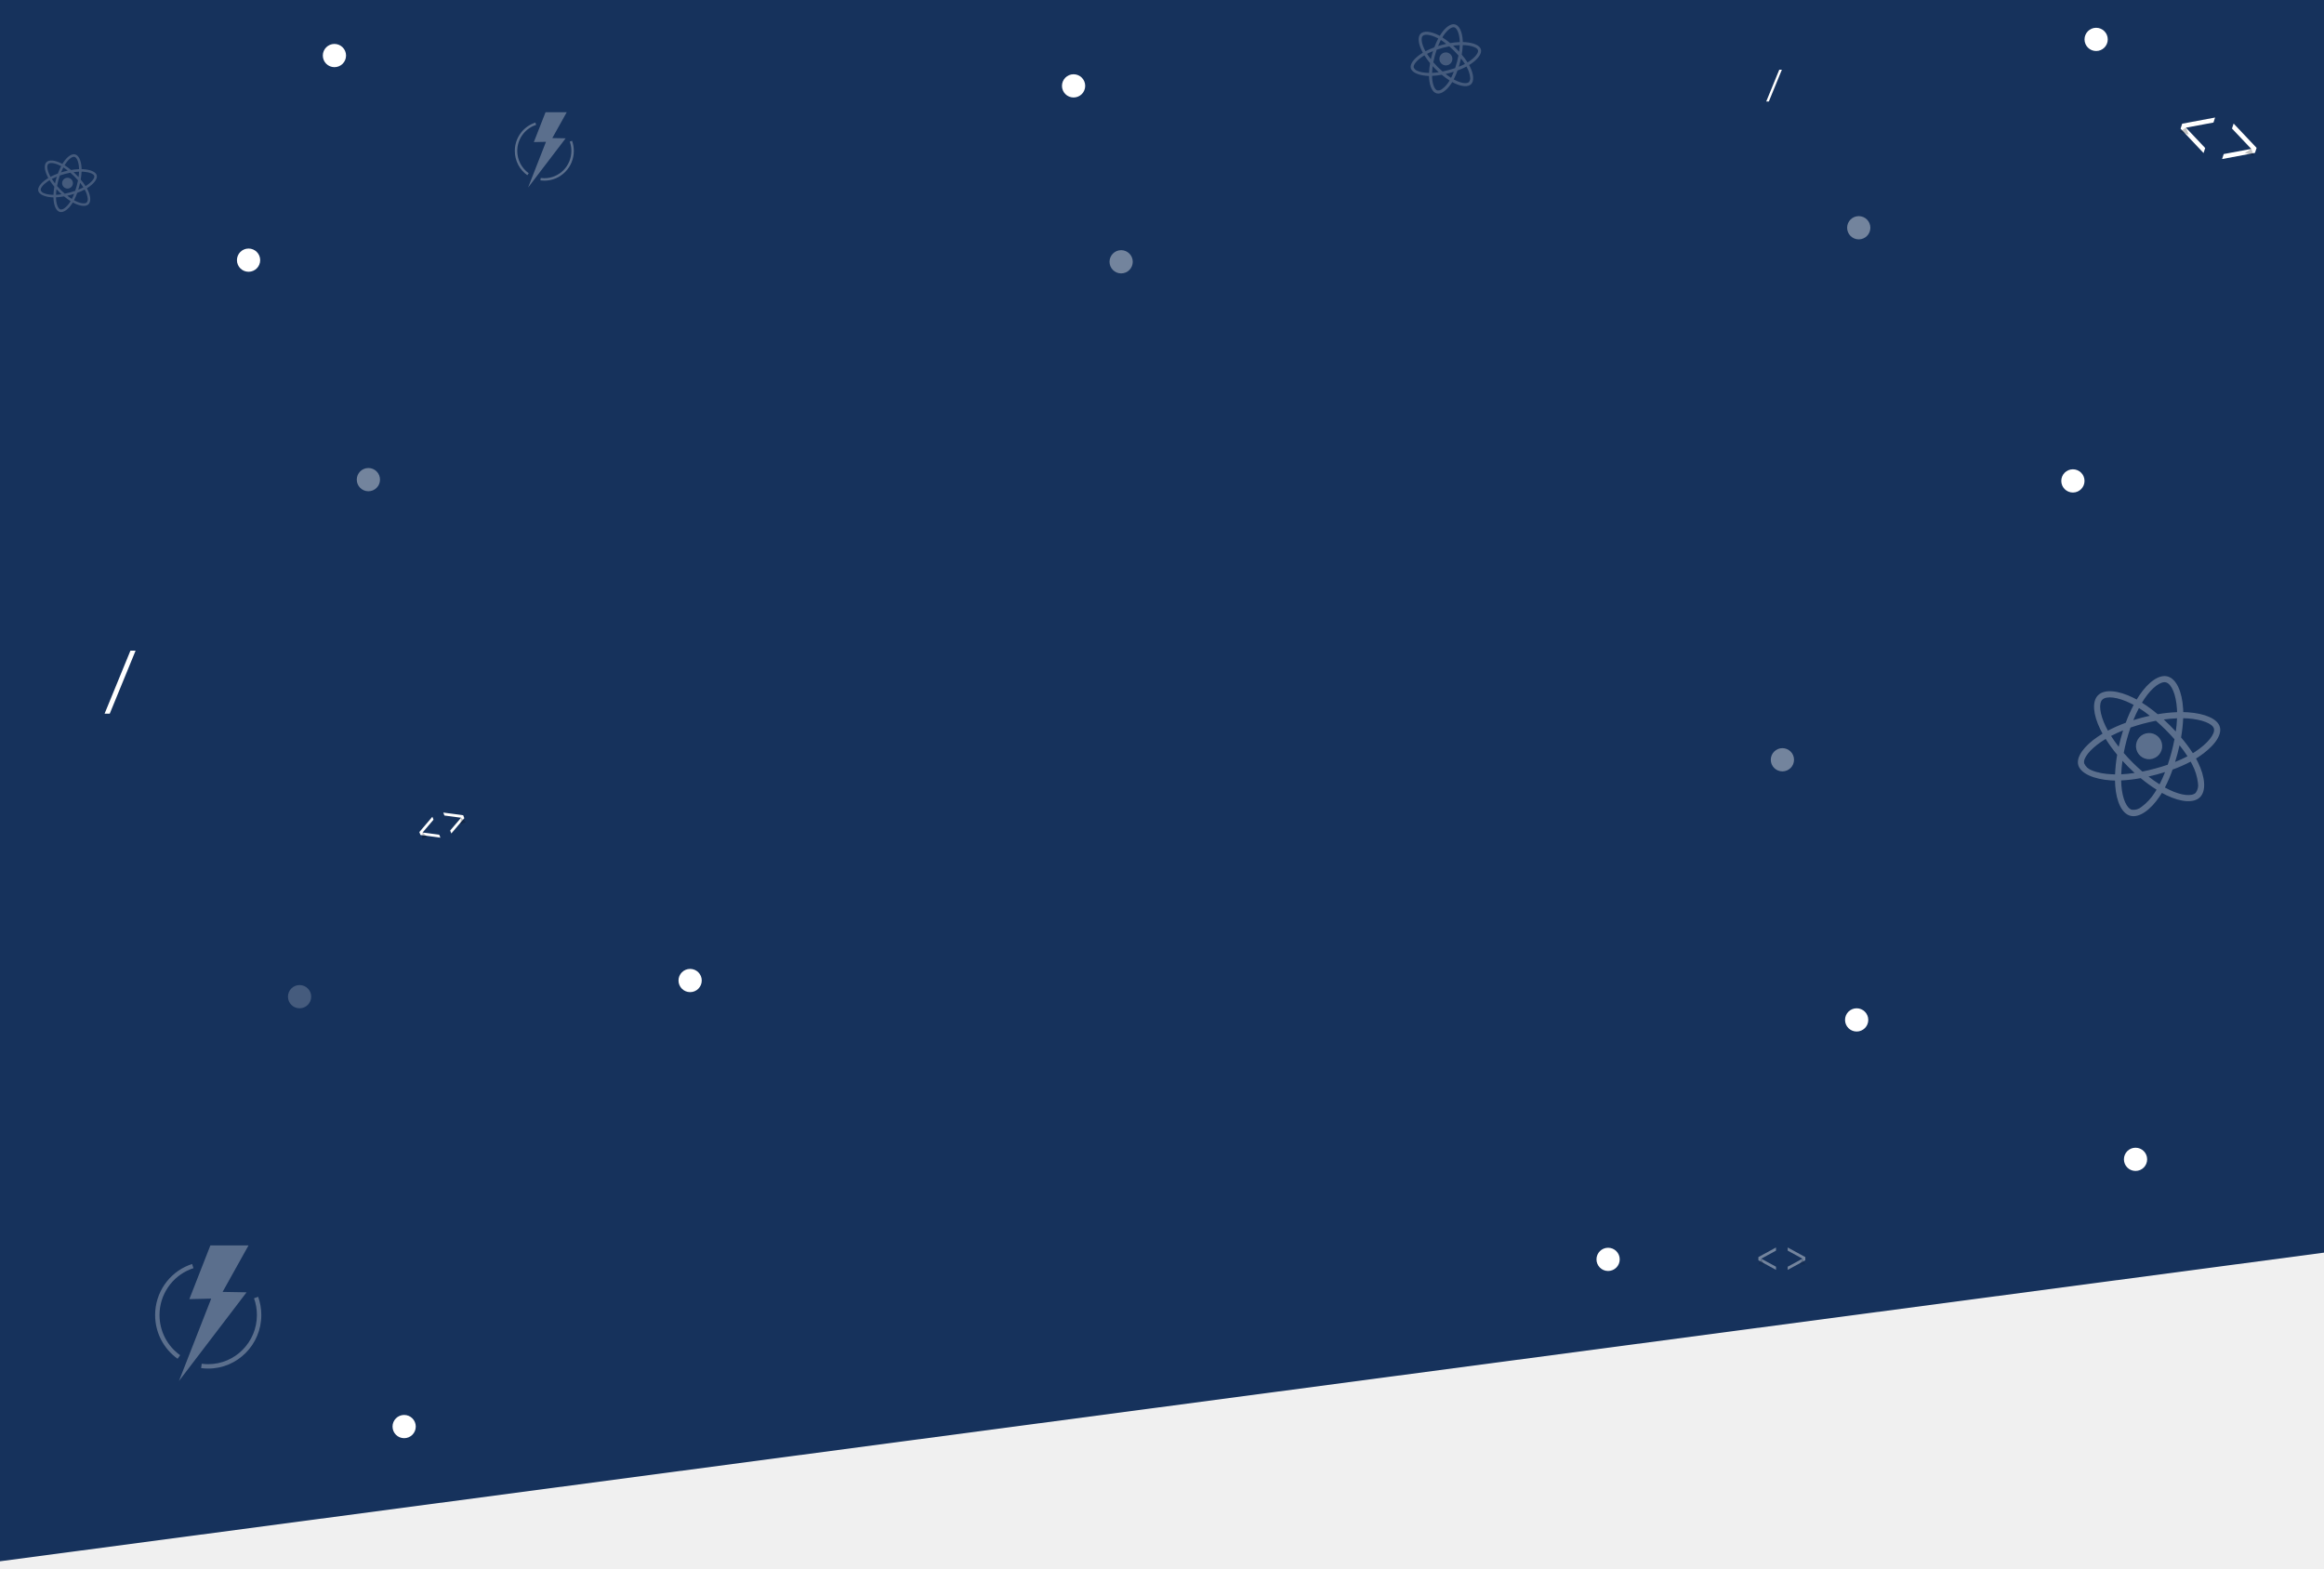
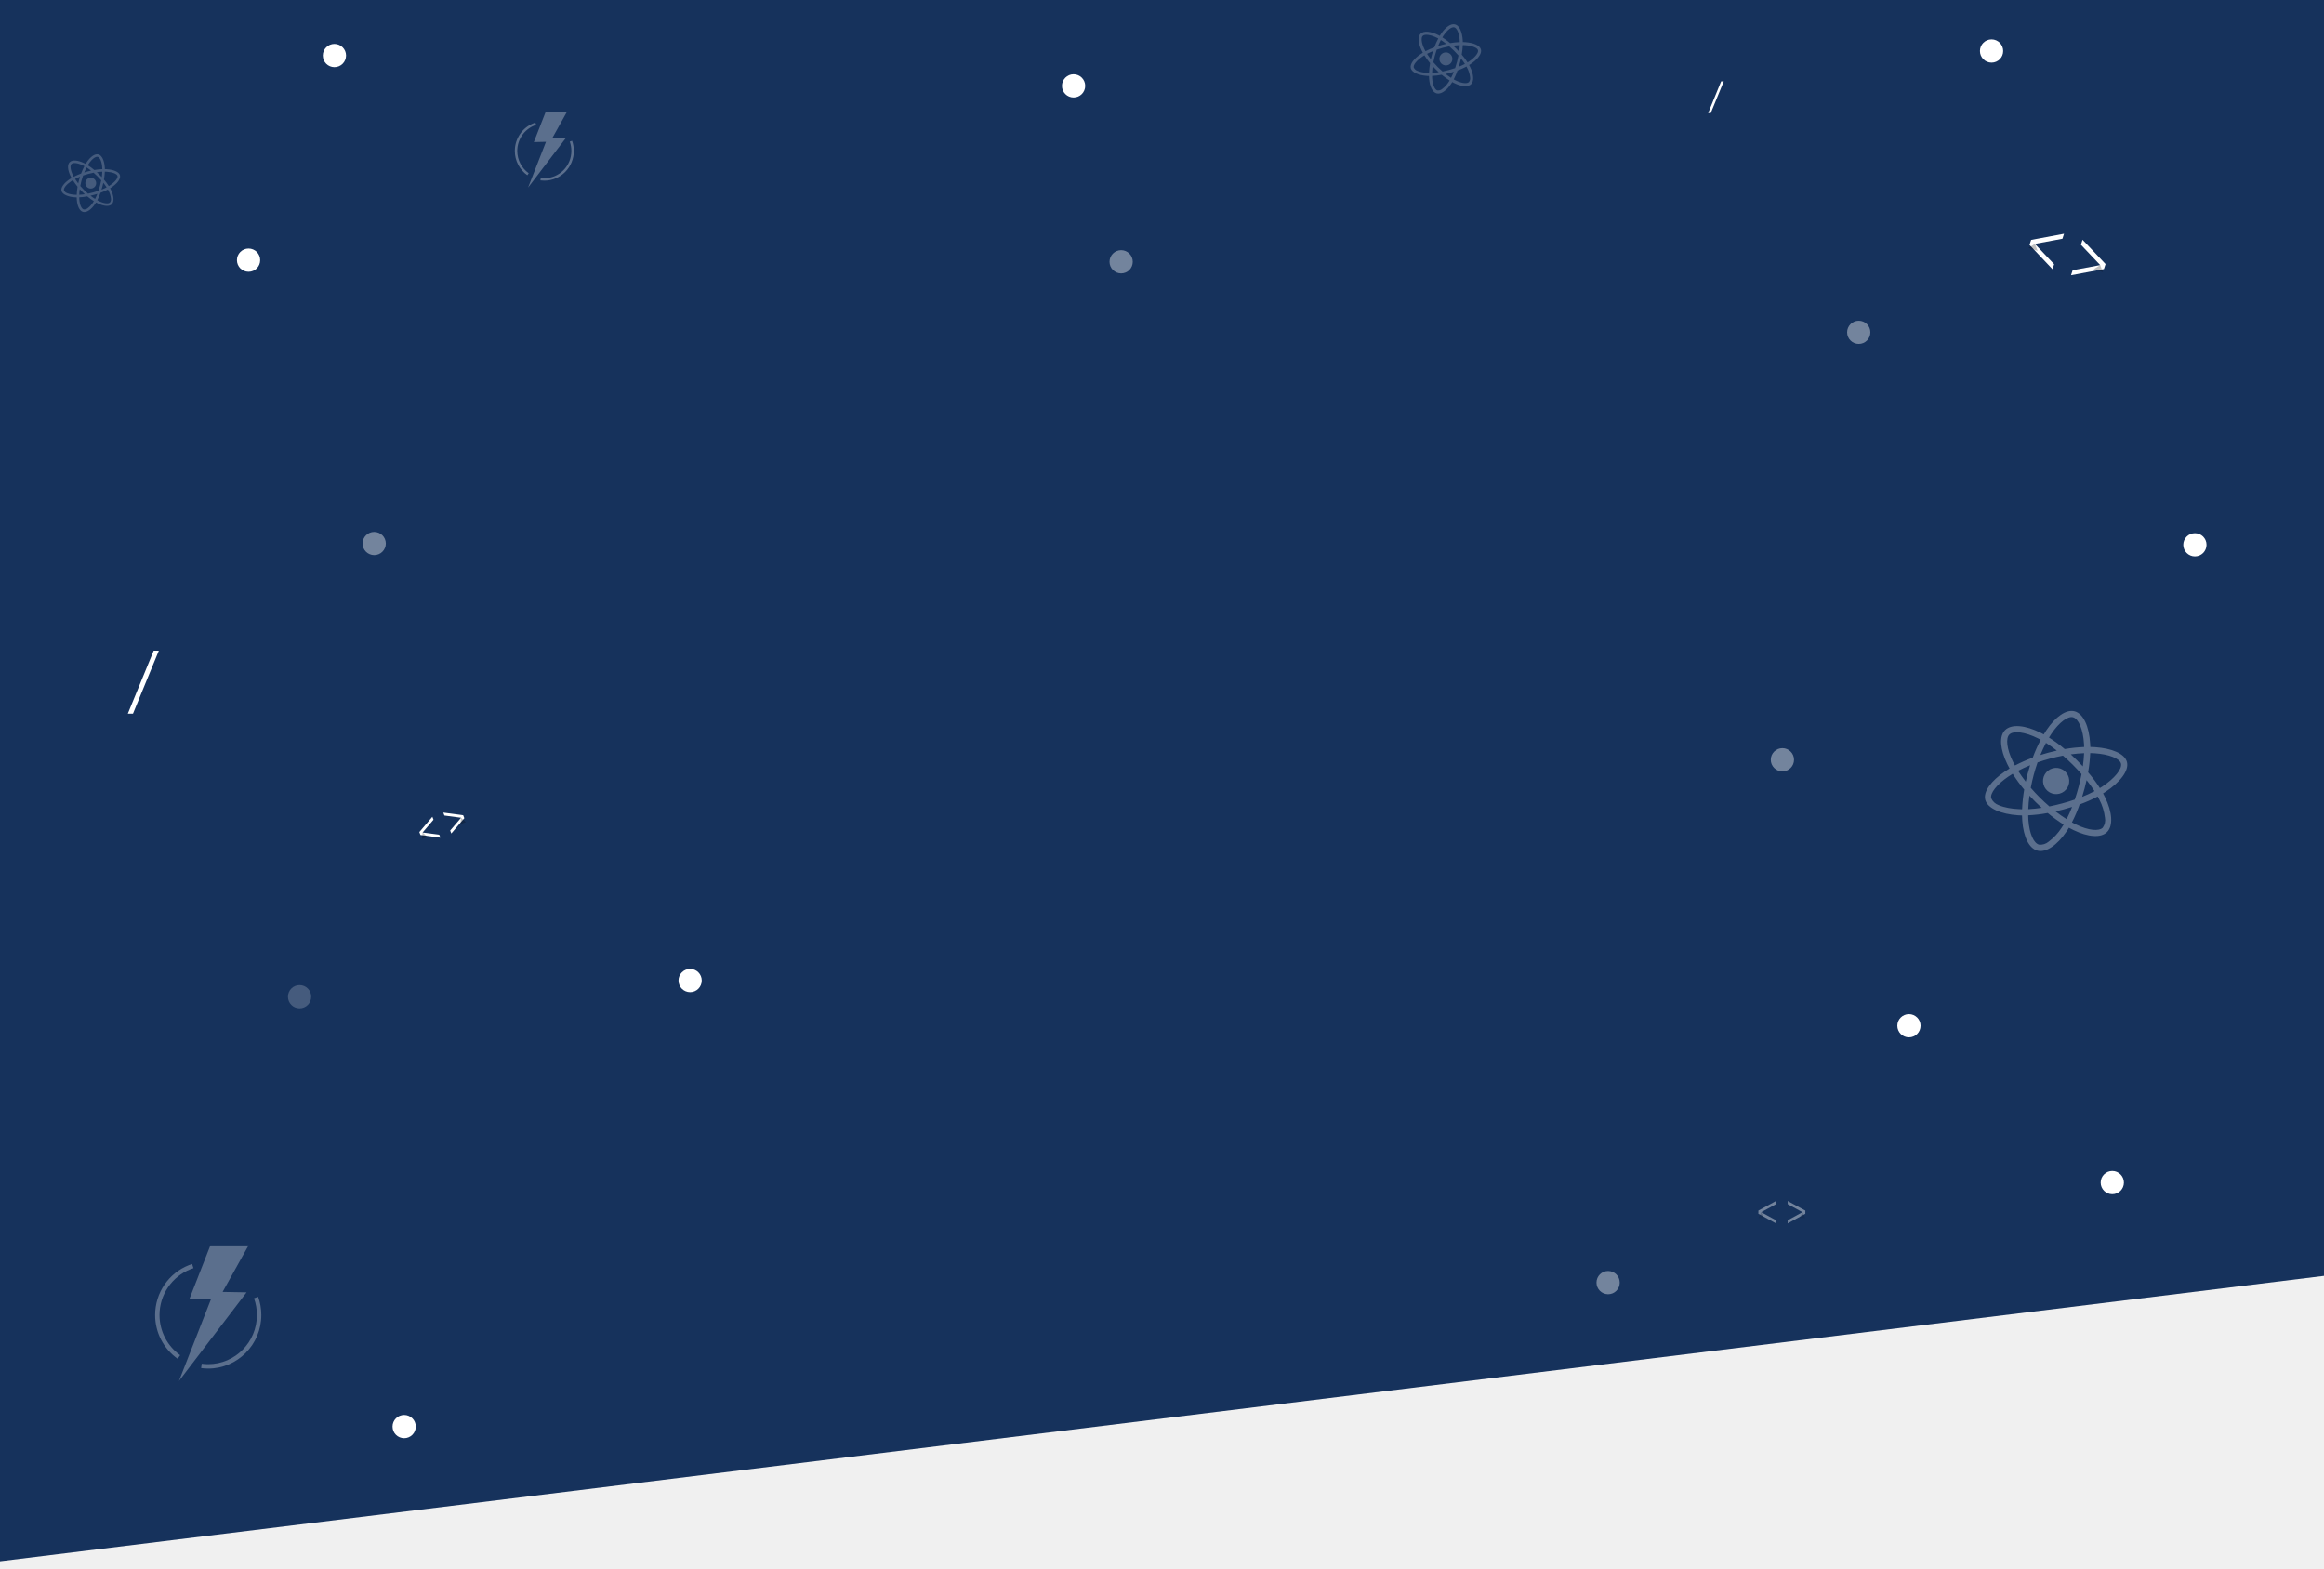
<svg xmlns="http://www.w3.org/2000/svg" width="200px" height="135px" viewBox="0 0 200 135" version="1.1">
  <defs />
-   <g id="spinner" stroke="none" stroke-width="1" fill="none" fill-rule="evenodd">
+   <g id="get-started" stroke="none" stroke-width="1" fill="none" fill-rule="evenodd">
    <g id="background">
-       <polygon id="Rectangle-3" fill="#16325C" fill-rule="nonzero" points="0 0 200 0 200 107.812 0 134.375" />
-       <g id="Group-19" transform="translate(190.9222, 11.92216) rotate(18) translate(-190.9222, -11.92216) translate(187.0159, 8.015912)">
+       <polygon id="Rectangle-3" fill="#16325C" fill-rule="nonzero" points="0 0 200 0 200 109.812 0 134.375" />
+       <g id="Group-19" transform="translate(177.9824, 22.04029) rotate(18) translate(-177.9824, -22.04029) translate(173.9824, 18.04029)">
        <rect id="shape" x="0" y="0" width="7.812" height="7.812" />
-         <g id="open-tag-" transform="translate(0.539435, 2.278646)">
+         <g id="open-tag-" transform="translate(0.539435, 2.278646)" fill-rule="nonzero">
          <polygon id="Line-2" fill="#FFFFFF" points="2.529 0 0 1.38 0 1.833 2.529 3.213 2.529 2.76 0.41 1.606 2.529 0.453" />
          <polygon id="Line-3" fill-opacity="0.246" fill="#000000" points="0 2.106 0.825 2.106 0.41 1.606" />
        </g>
-         <g id="close-tag-" transform="translate(5.989583, 3.896949) scale(-1, 1) translate(-5.989583, -3.896949) translate(4.706101, 2.278646)">
+         <g id="close-tag-" transform="translate(5.773065, 4.278646) scale(-1, 1) translate(-5.773065, -4.278646) translate(4.273065, 2.278646)" fill-rule="nonzero">
          <polygon id="Line-2" fill="#FFFFFF" points="2.529 0 0 1.38 0 1.833 2.529 3.213 2.529 2.76 0.41 1.606 2.529 0.453" />
          <polygon id="Line-3" fill-opacity="0.246" fill="#000000" points="0 2.106 0.825 2.106 0.41 1.606" />
        </g>
      </g>
-       <g id="Group-19" transform="translate(38.028, 71.028) rotate(-21) translate(-38.028, -71.028) translate(35.68425, 68.68425)">
+       <g id="Group-19" transform="translate(38.22987, 71.11788) rotate(-21) translate(-38.22987, -71.11788) translate(35.72987, 68.61788)">
        <rect id="shape" x="0" y="0" width="4.688" height="4.688" />
-         <g id="open-tag-" transform="translate(0.323661, 1.367187)">
+         <g id="open-tag-" transform="translate(0.323661, 1.367187)" fill-rule="nonzero">
          <polygon id="Line-2" fill="#FFFFFF" points="1.517 0 0 0.828 0 1.1 1.517 1.928 1.517 1.656 0.246 0.964 1.517 0.272" />
          <polygon id="Line-3" fill-opacity="0.246" fill="#000000" points="0 1.464 0.5 1.464 0.248 0.964" />
        </g>
-         <g id="close-tag-" transform="translate(3.59375, 2.33817) scale(-1, 1) translate(-3.59375, -2.33817) translate(2.823661, 1.367187)">
+         <g id="close-tag-" transform="translate(3.363839, 2.367187) scale(-1, 1) translate(-3.363839, -2.367187) translate(2.363839, 1.367187)" fill-rule="nonzero">
          <polygon id="Line-2" fill="#FFFFFF" points="1.517 0 0 0.828 0 1.1 1.517 1.928 1.517 1.656 0.246 0.964 1.517 0.272" />
          <polygon id="Line-3" fill-opacity="0.246" fill="#000000" points="0 1.464 0.5 1.464 0.248 0.964" />
        </g>
      </g>
-       <g id="Group-19" opacity="0.4" transform="translate(151, 106)">
+       <g id="Group-19" opacity="0.4" transform="translate(151, 102)">
        <rect id="shape" x="0" y="0" width="4.688" height="4.688" />
-         <g id="open-tag-" transform="translate(0.323661, 1.367187)">
+         <g id="open-tag-" transform="translate(0.323661, 1.367187)" fill-rule="nonzero">
          <polygon id="Line-2" fill="#FFFFFF" points="1.517 0 0 0.828 0 1.1 1.517 1.928 1.517 1.656 0.246 0.964 1.517 0.272" />
          <polygon id="Line-3" fill-opacity="0.246" fill="#000000" points="0 1.464 0.5 1.464 0.248 0.964" />
        </g>
-         <g id="close-tag-" transform="translate(3.59375, 2.33817) scale(-1, 1) translate(-3.59375, -2.33817) translate(2.823661, 1.367187)">
+         <g id="close-tag-" transform="translate(3.363839, 2.367187) scale(-1, 1) translate(-3.363839, -2.367187) translate(2.363839, 1.367187)" fill-rule="nonzero">
          <polygon id="Line-2" fill="#FFFFFF" points="1.517 0 0 0.828 0 1.1 1.517 1.928 1.517 1.656 0.246 0.964 1.517 0.272" />
          <polygon id="Line-3" fill-opacity="0.246" fill="#000000" points="0 1.464 0.5 1.464 0.248 0.964" />
        </g>
      </g>
-       <g id="react" transform="translate(5.827328, 15.82733) rotate(-15) translate(-5.827328, -15.82733) translate(2.702328, 12.70233)" fill-rule="nonzero">
-         <path d="M4.775,2.258 C4.72,2.24 4.665,2.223 4.61,2.206 C4.619,2.169 4.627,2.131 4.636,2.094 C4.761,1.487 4.678,1 4.401,0.839 C4.133,0.686 3.697,0.845 3.255,1.23 C3.211,1.267 3.169,1.307 3.128,1.347 C3.101,1.32 3.072,1.294 3.044,1.269 C2.581,0.858 2.117,0.685 1.839,0.846 C1.573,1.001 1.493,1.46 1.605,2.033 C1.616,2.09 1.629,2.146 1.643,2.203 C1.578,2.222 1.514,2.242 1.454,2.263 C0.91,2.452 0.521,2.749 0.521,3.056 C0.521,3.373 0.936,3.692 1.5,3.885 C1.546,3.9 1.592,3.915 1.639,3.929 C1.624,3.99 1.61,4.05 1.598,4.112 C1.491,4.676 1.575,5.124 1.841,5.278 C2.116,5.436 2.578,5.273 3.027,4.88 C3.063,4.848 3.099,4.816 3.134,4.781 C3.179,4.825 3.226,4.867 3.273,4.907 C3.708,5.282 4.138,5.433 4.404,5.28 C4.678,5.121 4.768,4.64 4.652,4.054 C4.643,4.009 4.633,3.963 4.621,3.916 C4.654,3.907 4.685,3.897 4.717,3.887 C5.304,3.693 5.729,3.378 5.729,3.056 C5.729,2.748 5.328,2.449 4.775,2.258 Z M3.399,1.395 C3.777,1.065 4.13,0.936 4.291,1.028 C4.463,1.127 4.529,1.526 4.421,2.05 C4.414,2.084 4.407,2.118 4.398,2.151 C4.172,2.101 3.943,2.064 3.713,2.044 C3.581,1.854 3.436,1.673 3.28,1.503 C3.319,1.466 3.358,1.43 3.399,1.395 Z M2.076,3.318 C2.123,3.408 2.171,3.496 2.222,3.584 C2.274,3.672 2.326,3.761 2.382,3.847 C2.224,3.83 2.066,3.805 1.91,3.771 C1.955,3.624 2.011,3.473 2.076,3.318 Z M2.076,2.804 C2.012,2.652 1.958,2.503 1.913,2.36 C2.06,2.327 2.216,2.301 2.377,2.281 C2.323,2.365 2.271,2.452 2.221,2.539 C2.171,2.626 2.122,2.714 2.076,2.804 Z M2.192,3.061 C2.259,2.921 2.333,2.783 2.41,2.648 C2.487,2.513 2.571,2.381 2.658,2.252 C2.811,2.241 2.966,2.235 3.125,2.235 C3.284,2.235 3.44,2.241 3.592,2.252 C3.678,2.38 3.761,2.512 3.839,2.646 C3.917,2.78 3.991,2.917 4.06,3.057 C3.992,3.197 3.918,3.336 3.84,3.472 C3.763,3.607 3.68,3.738 3.594,3.869 C3.442,3.88 3.285,3.885 3.125,3.885 C2.965,3.885 2.811,3.88 2.661,3.871 C2.573,3.741 2.489,3.609 2.411,3.474 C2.333,3.339 2.26,3.201 2.192,3.061 Z M4.029,3.582 C4.081,3.492 4.13,3.402 4.178,3.31 C4.243,3.458 4.3,3.607 4.35,3.761 C4.192,3.796 4.032,3.824 3.872,3.842 C3.927,3.757 3.978,3.669 4.029,3.582 Z M4.176,2.804 C4.128,2.714 4.079,2.625 4.028,2.537 C3.978,2.451 3.927,2.365 3.873,2.281 C4.036,2.301 4.193,2.328 4.34,2.362 C4.293,2.513 4.238,2.659 4.176,2.804 Z M3.127,1.659 C3.234,1.775 3.335,1.897 3.428,2.023 C3.227,2.014 3.024,2.014 2.823,2.023 C2.923,1.892 3.025,1.77 3.127,1.659 Z M1.947,1.036 C2.118,0.936 2.497,1.078 2.897,1.432 C2.923,1.455 2.948,1.479 2.974,1.503 C2.817,1.673 2.671,1.854 2.538,2.044 C2.308,2.064 2.08,2.1 1.854,2.149 C1.841,2.098 1.83,2.045 1.819,1.992 C1.723,1.499 1.786,1.128 1.947,1.036 Z M1.698,3.717 C1.655,3.705 1.613,3.692 1.572,3.677 C1.355,3.609 1.109,3.501 0.931,3.36 C0.828,3.289 0.759,3.179 0.74,3.056 C0.74,2.87 1.061,2.632 1.525,2.47 C1.583,2.45 1.642,2.431 1.701,2.414 C1.77,2.635 1.853,2.851 1.95,3.061 C1.852,3.274 1.768,3.493 1.698,3.717 Z M2.884,4.714 C2.716,4.868 2.522,4.99 2.31,5.073 C2.197,5.127 2.067,5.132 1.951,5.086 C1.789,4.993 1.722,4.634 1.814,4.15 C1.825,4.093 1.837,4.036 1.851,3.981 C2.079,4.029 2.309,4.063 2.542,4.08 C2.676,4.27 2.824,4.453 2.982,4.623 C2.949,4.655 2.916,4.685 2.884,4.714 Z M3.133,4.467 C3.029,4.355 2.926,4.231 2.825,4.097 C2.923,4.102 3.023,4.104 3.125,4.104 C3.23,4.104 3.333,4.102 3.434,4.096 C3.341,4.226 3.24,4.349 3.133,4.467 Z M4.463,4.772 C4.454,4.896 4.392,5.012 4.295,5.09 C4.133,5.184 3.788,5.062 3.416,4.742 C3.373,4.706 3.33,4.666 3.287,4.625 C3.442,4.454 3.586,4.271 3.716,4.08 C3.949,4.061 4.181,4.025 4.41,3.973 C4.42,4.015 4.429,4.057 4.437,4.097 C4.487,4.317 4.495,4.546 4.463,4.772 Z M4.648,3.678 C4.619,3.688 4.591,3.697 4.561,3.705 C4.49,3.483 4.403,3.266 4.302,3.056 C4.4,2.848 4.482,2.635 4.551,2.416 C4.604,2.431 4.655,2.448 4.704,2.464 C5.178,2.627 5.51,2.869 5.51,3.054 C5.51,3.253 5.155,3.511 4.648,3.678 Z M3.125,2.594 C3.382,2.594 3.591,2.803 3.591,3.06 C3.591,3.317 3.382,3.526 3.125,3.526 C2.868,3.526 2.659,3.317 2.659,3.06 C2.659,2.803 2.868,2.594 3.125,2.594 Z" id="Shape" fill="#FFFFFF" opacity="0.2" />
+       <g id="react" transform="translate(8.286607, 16.09249) rotate(-15) translate(-8.286607, -16.09249) translate(4.786607, 12.59249)">
+         <path d="M4.775,2.258 C4.72,2.24 4.665,2.223 4.61,2.206 C4.619,2.169 4.627,2.131 4.636,2.094 C4.761,1.487 4.678,1 4.401,0.839 C4.133,0.686 3.697,0.845 3.255,1.23 C3.211,1.267 3.169,1.307 3.128,1.347 C3.101,1.32 3.072,1.294 3.044,1.269 C2.581,0.858 2.117,0.685 1.839,0.846 C1.573,1.001 1.493,1.46 1.605,2.033 C1.616,2.09 1.629,2.146 1.643,2.203 C1.578,2.222 1.514,2.242 1.454,2.263 C0.91,2.452 0.521,2.749 0.521,3.056 C0.521,3.373 0.936,3.692 1.5,3.885 C1.546,3.9 1.592,3.915 1.639,3.929 C1.624,3.99 1.61,4.05 1.598,4.112 C1.491,4.676 1.575,5.124 1.841,5.278 C2.116,5.436 2.578,5.273 3.027,4.88 C3.063,4.848 3.099,4.816 3.134,4.781 C3.179,4.825 3.226,4.867 3.273,4.907 C3.708,5.282 4.138,5.433 4.404,5.28 C4.678,5.121 4.768,4.64 4.652,4.054 C4.643,4.009 4.633,3.963 4.621,3.916 C4.654,3.907 4.685,3.897 4.717,3.887 C5.304,3.693 5.729,3.378 5.729,3.056 C5.729,2.748 5.328,2.449 4.775,2.258 Z M3.399,1.395 C3.777,1.065 4.13,0.936 4.291,1.028 C4.463,1.127 4.529,1.526 4.421,2.05 C4.414,2.084 4.407,2.118 4.398,2.151 C4.172,2.101 3.943,2.064 3.713,2.044 C3.581,1.854 3.436,1.673 3.28,1.503 C3.319,1.466 3.358,1.43 3.399,1.395 Z M2.076,3.318 C2.123,3.408 2.171,3.496 2.222,3.584 C2.274,3.672 2.326,3.761 2.382,3.847 C2.224,3.83 2.066,3.805 1.91,3.771 C1.955,3.624 2.011,3.473 2.076,3.318 Z M2.076,2.804 C2.012,2.652 1.958,2.503 1.913,2.36 C2.06,2.327 2.216,2.301 2.377,2.281 C2.323,2.365 2.271,2.452 2.221,2.539 C2.171,2.626 2.122,2.714 2.076,2.804 Z M2.192,3.061 C2.259,2.921 2.333,2.783 2.41,2.648 C2.487,2.513 2.571,2.381 2.658,2.252 C2.811,2.241 2.966,2.235 3.125,2.235 C3.284,2.235 3.44,2.241 3.592,2.252 C3.678,2.38 3.761,2.512 3.839,2.646 C3.917,2.78 3.991,2.917 4.06,3.057 C3.992,3.197 3.918,3.336 3.84,3.472 C3.763,3.607 3.68,3.738 3.594,3.869 C3.442,3.88 3.285,3.885 3.125,3.885 C2.965,3.885 2.811,3.88 2.661,3.871 C2.573,3.741 2.489,3.609 2.411,3.474 C2.333,3.339 2.26,3.201 2.192,3.061 Z M4.029,3.582 C4.081,3.492 4.13,3.402 4.178,3.31 C4.243,3.458 4.3,3.607 4.35,3.761 C4.192,3.796 4.032,3.824 3.872,3.842 C3.927,3.757 3.978,3.669 4.029,3.582 Z M4.176,2.804 C4.128,2.714 4.079,2.625 4.028,2.537 C3.978,2.451 3.927,2.365 3.873,2.281 C4.036,2.301 4.193,2.328 4.34,2.362 C4.293,2.513 4.238,2.659 4.176,2.804 Z M3.127,1.659 C3.234,1.775 3.335,1.897 3.428,2.023 C3.227,2.014 3.024,2.014 2.823,2.023 C2.923,1.892 3.025,1.77 3.127,1.659 Z M1.947,1.036 C2.118,0.936 2.497,1.078 2.897,1.432 C2.923,1.455 2.948,1.479 2.974,1.503 C2.817,1.673 2.671,1.854 2.538,2.044 C2.308,2.064 2.08,2.1 1.854,2.149 C1.841,2.098 1.83,2.045 1.819,1.992 C1.723,1.499 1.786,1.128 1.947,1.036 Z M1.698,3.717 C1.655,3.705 1.613,3.692 1.572,3.677 C1.355,3.609 1.109,3.501 0.931,3.36 C0.828,3.289 0.759,3.179 0.74,3.056 C0.74,2.87 1.061,2.632 1.525,2.47 C1.583,2.45 1.642,2.431 1.701,2.414 C1.77,2.635 1.853,2.851 1.95,3.061 C1.852,3.274 1.768,3.493 1.698,3.717 Z M2.884,4.714 C2.716,4.868 2.522,4.99 2.31,5.073 C2.197,5.127 2.067,5.132 1.951,5.086 C1.789,4.993 1.722,4.634 1.814,4.15 C1.825,4.093 1.837,4.036 1.851,3.981 C2.079,4.029 2.309,4.063 2.542,4.08 C2.676,4.27 2.824,4.453 2.982,4.623 C2.949,4.655 2.916,4.685 2.884,4.714 Z M3.133,4.467 C3.029,4.355 2.926,4.231 2.825,4.097 C2.923,4.102 3.023,4.104 3.125,4.104 C3.23,4.104 3.333,4.102 3.434,4.096 C3.341,4.226 3.24,4.349 3.133,4.467 Z M4.463,4.772 C4.454,4.896 4.392,5.012 4.295,5.09 C4.133,5.184 3.788,5.062 3.416,4.742 C3.373,4.706 3.33,4.666 3.287,4.625 C3.442,4.454 3.586,4.271 3.716,4.08 C3.949,4.061 4.181,4.025 4.41,3.973 C4.42,4.015 4.429,4.057 4.437,4.097 C4.487,4.317 4.495,4.546 4.463,4.772 Z M4.648,3.678 C4.619,3.688 4.591,3.697 4.561,3.705 C4.49,3.483 4.403,3.266 4.302,3.056 C4.4,2.848 4.482,2.635 4.551,2.416 C4.604,2.431 4.655,2.448 4.704,2.464 C5.178,2.627 5.51,2.869 5.51,3.054 C5.51,3.253 5.155,3.511 4.648,3.678 Z M3.125,2.594 C3.382,2.594 3.591,2.803 3.591,3.06 C3.591,3.317 3.382,3.526 3.125,3.526 C2.868,3.526 2.659,3.317 2.659,3.06 C2.659,2.803 2.868,2.594 3.125,2.594 Z" id="Shape" fill="#FFFFFF" fill-rule="nonzero" opacity="0.2" />
        <rect id="Rectangle-5" x="0" y="0" width="6.25" height="6.25" />
      </g>
-       <g id="react" opacity="0.2" transform="translate(123.8273, 4.827328) rotate(-15) translate(-123.8273, -4.827328) translate(120.7023, 1.702328)" fill-rule="nonzero">
-         <path d="M5.626,2.554 C5.56,2.532 5.494,2.511 5.428,2.491 C5.439,2.446 5.449,2.401 5.458,2.356 C5.608,1.628 5.51,1.044 5.176,0.851 C4.855,0.666 4.332,0.858 3.802,1.32 C3.749,1.365 3.698,1.412 3.649,1.46 C3.616,1.428 3.582,1.396 3.548,1.366 C2.993,0.873 2.436,0.665 2.103,0.859 C1.783,1.045 1.688,1.595 1.822,2.284 C1.835,2.352 1.85,2.419 1.867,2.488 C1.789,2.51 1.712,2.534 1.64,2.56 C0.988,2.786 0.521,3.142 0.521,3.511 C0.521,3.891 1.019,4.273 1.696,4.505 C1.751,4.524 1.806,4.542 1.862,4.558 C1.844,4.631 1.828,4.703 1.813,4.778 C1.685,5.455 1.785,5.992 2.105,6.176 C2.435,6.367 2.989,6.172 3.528,5.699 C3.571,5.661 3.614,5.622 3.657,5.581 C3.71,5.633 3.767,5.683 3.823,5.732 C4.345,6.181 4.861,6.363 5.18,6.179 C5.51,5.988 5.617,5.411 5.478,4.708 C5.467,4.654 5.455,4.599 5.441,4.543 C5.48,4.532 5.518,4.52 5.556,4.508 C6.26,4.275 6.77,3.898 6.77,3.511 C6.77,3.141 6.29,2.782 5.626,2.554 Z M3.974,1.517 C4.428,1.122 4.852,0.967 5.045,1.078 C5.251,1.196 5.33,1.675 5.201,2.303 C5.192,2.345 5.184,2.385 5.173,2.425 C4.902,2.364 4.627,2.32 4.351,2.296 C4.193,2.069 4.019,1.852 3.831,1.648 C3.879,1.603 3.925,1.56 3.974,1.517 Z M2.387,3.825 C2.443,3.933 2.501,4.039 2.562,4.144 C2.624,4.25 2.687,4.356 2.755,4.46 C2.564,4.439 2.375,4.409 2.188,4.369 C2.242,4.193 2.309,4.011 2.387,3.825 Z M2.387,3.208 C2.31,3.026 2.246,2.848 2.192,2.676 C2.368,2.637 2.554,2.605 2.748,2.58 C2.684,2.682 2.62,2.786 2.561,2.89 C2.501,2.994 2.442,3.1 2.387,3.208 Z M2.526,3.517 C2.607,3.348 2.695,3.183 2.788,3.021 C2.88,2.859 2.98,2.701 3.085,2.546 C3.268,2.533 3.455,2.526 3.646,2.526 C3.836,2.526 4.024,2.533 4.206,2.546 C4.31,2.7 4.409,2.858 4.503,3.019 C4.597,3.18 4.684,3.345 4.767,3.512 C4.686,3.68 4.598,3.846 4.504,4.01 C4.411,4.172 4.312,4.33 4.208,4.486 C4.027,4.499 3.837,4.505 3.646,4.505 C3.454,4.505 3.268,4.499 3.089,4.488 C2.983,4.333 2.883,4.175 2.789,4.012 C2.695,3.85 2.608,3.685 2.526,3.517 Z M4.731,4.142 C4.793,4.034 4.852,3.926 4.909,3.816 C4.987,3.993 5.056,4.172 5.115,4.356 C4.926,4.399 4.734,4.432 4.542,4.454 C4.608,4.352 4.67,4.247 4.731,4.142 Z M4.907,3.208 C4.849,3.1 4.791,2.993 4.73,2.888 C4.67,2.784 4.608,2.682 4.543,2.58 C4.739,2.605 4.927,2.638 5.103,2.678 C5.047,2.859 4.981,3.035 4.907,3.208 Z M3.648,1.835 C3.776,1.974 3.897,2.12 4.009,2.272 C3.768,2.261 3.525,2.261 3.283,2.272 C3.403,2.114 3.526,1.968 3.648,1.835 Z M2.232,1.086 C2.437,0.967 2.893,1.138 3.372,1.562 C3.403,1.589 3.433,1.619 3.465,1.648 C3.276,1.852 3.101,2.069 2.941,2.296 C2.665,2.32 2.392,2.363 2.121,2.423 C2.105,2.361 2.092,2.297 2.078,2.234 C1.964,1.643 2.039,1.197 2.232,1.086 Z M1.933,4.304 C1.882,4.289 1.832,4.273 1.782,4.256 C1.522,4.175 1.226,4.045 1.013,3.876 C0.889,3.79 0.806,3.658 0.783,3.511 C0.783,3.287 1.169,3.002 1.726,2.807 C1.795,2.783 1.866,2.761 1.937,2.74 C2.02,3.005 2.12,3.265 2.236,3.517 C2.119,3.772 2.017,4.035 1.933,4.304 Z M3.356,5.5 C3.155,5.685 2.922,5.831 2.668,5.931 C2.532,5.996 2.376,6.002 2.237,5.947 C2.043,5.835 1.962,5.404 2.072,4.824 C2.086,4.756 2.1,4.687 2.117,4.62 C2.391,4.679 2.667,4.719 2.946,4.74 C3.107,4.968 3.284,5.187 3.474,5.392 C3.434,5.429 3.395,5.466 3.356,5.5 Z M3.655,5.204 C3.531,5.069 3.406,4.92 3.286,4.761 C3.403,4.765 3.524,4.768 3.646,4.768 C3.771,4.768 3.895,4.765 4.017,4.759 C3.904,4.914 3.784,5.062 3.655,5.204 Z M5.251,5.57 C5.24,5.719 5.167,5.858 5.049,5.952 C4.855,6.064 4.442,5.918 3.995,5.534 C3.944,5.49 3.892,5.443 3.84,5.394 C4.027,5.188 4.199,4.969 4.355,4.74 C4.634,4.717 4.913,4.674 5.187,4.612 C5.2,4.662 5.211,4.712 5.22,4.761 C5.28,5.024 5.29,5.299 5.251,5.57 Z M5.473,4.258 C5.439,4.269 5.405,4.28 5.369,4.289 C5.284,4.023 5.179,3.763 5.058,3.511 C5.175,3.262 5.274,3.005 5.357,2.743 C5.42,2.761 5.482,2.781 5.54,2.8 C6.109,2.995 6.508,3.286 6.508,3.508 C6.508,3.747 6.082,4.056 5.473,4.258 Z M3.646,2.956 C3.954,2.956 4.205,3.207 4.205,3.515 C4.205,3.824 3.954,4.075 3.646,4.075 C3.337,4.075 3.087,3.824 3.087,3.515 C3.087,3.207 3.337,2.956 3.646,2.956 Z" id="Shape" fill="#FFFFFF" />
+       <g id="react" opacity="0.2" transform="translate(124.2866, 5.092493) rotate(-15) translate(-124.2866, -5.092493) translate(120.7866, 1.592493)">
+         <path d="M5.626,2.554 C5.56,2.532 5.494,2.511 5.428,2.491 C5.439,2.446 5.449,2.401 5.458,2.356 C5.608,1.628 5.51,1.044 5.176,0.851 C4.855,0.666 4.332,0.858 3.802,1.32 C3.749,1.365 3.698,1.412 3.649,1.46 C3.616,1.428 3.582,1.396 3.548,1.366 C2.993,0.873 2.436,0.665 2.103,0.859 C1.783,1.045 1.688,1.595 1.822,2.284 C1.835,2.352 1.85,2.419 1.867,2.488 C1.789,2.51 1.712,2.534 1.64,2.56 C0.988,2.786 0.521,3.142 0.521,3.511 C0.521,3.891 1.019,4.273 1.696,4.505 C1.751,4.524 1.806,4.542 1.862,4.558 C1.844,4.631 1.828,4.703 1.813,4.778 C1.685,5.455 1.785,5.992 2.105,6.176 C2.435,6.367 2.989,6.172 3.528,5.699 C3.571,5.661 3.614,5.622 3.657,5.581 C3.71,5.633 3.767,5.683 3.823,5.732 C4.345,6.181 4.861,6.363 5.18,6.179 C5.51,5.988 5.617,5.411 5.478,4.708 C5.467,4.654 5.455,4.599 5.441,4.543 C5.48,4.532 5.518,4.52 5.556,4.508 C6.26,4.275 6.77,3.898 6.77,3.511 C6.77,3.141 6.29,2.782 5.626,2.554 Z M3.974,1.517 C4.428,1.122 4.852,0.967 5.045,1.078 C5.251,1.196 5.33,1.675 5.201,2.303 C5.192,2.345 5.184,2.385 5.173,2.425 C4.902,2.364 4.627,2.32 4.351,2.296 C4.193,2.069 4.019,1.852 3.831,1.648 C3.879,1.603 3.925,1.56 3.974,1.517 Z M2.387,3.825 C2.443,3.933 2.501,4.039 2.562,4.144 C2.624,4.25 2.687,4.356 2.755,4.46 C2.564,4.439 2.375,4.409 2.188,4.369 C2.242,4.193 2.309,4.011 2.387,3.825 Z M2.387,3.208 C2.31,3.026 2.246,2.848 2.192,2.676 C2.368,2.637 2.554,2.605 2.748,2.58 C2.684,2.682 2.62,2.786 2.561,2.89 C2.501,2.994 2.442,3.1 2.387,3.208 Z M2.526,3.517 C2.607,3.348 2.695,3.183 2.788,3.021 C2.88,2.859 2.98,2.701 3.085,2.546 C3.268,2.533 3.455,2.526 3.646,2.526 C3.836,2.526 4.024,2.533 4.206,2.546 C4.31,2.7 4.409,2.858 4.503,3.019 C4.597,3.18 4.684,3.345 4.767,3.512 C4.686,3.68 4.598,3.846 4.504,4.01 C4.411,4.172 4.312,4.33 4.208,4.486 C4.027,4.499 3.837,4.505 3.646,4.505 C3.454,4.505 3.268,4.499 3.089,4.488 C2.983,4.333 2.883,4.175 2.789,4.012 C2.695,3.85 2.608,3.685 2.526,3.517 Z M4.731,4.142 C4.793,4.034 4.852,3.926 4.909,3.816 C4.987,3.993 5.056,4.172 5.115,4.356 C4.926,4.399 4.734,4.432 4.542,4.454 C4.608,4.352 4.67,4.247 4.731,4.142 Z M4.907,3.208 C4.849,3.1 4.791,2.993 4.73,2.888 C4.67,2.784 4.608,2.682 4.543,2.58 C4.739,2.605 4.927,2.638 5.103,2.678 C5.047,2.859 4.981,3.035 4.907,3.208 Z M3.648,1.835 C3.776,1.974 3.897,2.12 4.009,2.272 C3.768,2.261 3.525,2.261 3.283,2.272 C3.403,2.114 3.526,1.968 3.648,1.835 Z M2.232,1.086 C2.437,0.967 2.893,1.138 3.372,1.562 C3.403,1.589 3.433,1.619 3.465,1.648 C3.276,1.852 3.101,2.069 2.941,2.296 C2.665,2.32 2.392,2.363 2.121,2.423 C2.105,2.361 2.092,2.297 2.078,2.234 C1.964,1.643 2.039,1.197 2.232,1.086 Z M1.933,4.304 C1.882,4.289 1.832,4.273 1.782,4.256 C1.522,4.175 1.226,4.045 1.013,3.876 C0.889,3.79 0.806,3.658 0.783,3.511 C0.783,3.287 1.169,3.002 1.726,2.807 C1.795,2.783 1.866,2.761 1.937,2.74 C2.02,3.005 2.12,3.265 2.236,3.517 C2.119,3.772 2.017,4.035 1.933,4.304 Z M3.356,5.5 C3.155,5.685 2.922,5.831 2.668,5.931 C2.532,5.996 2.376,6.002 2.237,5.947 C2.043,5.835 1.962,5.404 2.072,4.824 C2.086,4.756 2.1,4.687 2.117,4.62 C2.391,4.679 2.667,4.719 2.946,4.74 C3.107,4.968 3.284,5.187 3.474,5.392 C3.434,5.429 3.395,5.466 3.356,5.5 Z M3.655,5.204 C3.531,5.069 3.406,4.92 3.286,4.761 C3.403,4.765 3.524,4.768 3.646,4.768 C3.771,4.768 3.895,4.765 4.017,4.759 C3.904,4.914 3.784,5.062 3.655,5.204 Z M5.251,5.57 C5.24,5.719 5.167,5.858 5.049,5.952 C4.855,6.064 4.442,5.918 3.995,5.534 C3.944,5.49 3.892,5.443 3.84,5.394 C4.027,5.188 4.199,4.969 4.355,4.74 C4.634,4.717 4.913,4.674 5.187,4.612 C5.2,4.662 5.211,4.712 5.22,4.761 C5.28,5.024 5.29,5.299 5.251,5.57 Z M5.473,4.258 C5.439,4.269 5.405,4.28 5.369,4.289 C5.284,4.023 5.179,3.763 5.058,3.511 C5.175,3.262 5.274,3.005 5.357,2.743 C5.42,2.761 5.482,2.781 5.54,2.8 C6.109,2.995 6.508,3.286 6.508,3.508 C6.508,3.747 6.082,4.056 5.473,4.258 Z M3.646,2.956 C3.954,2.956 4.205,3.207 4.205,3.515 C4.205,3.824 3.954,4.075 3.646,4.075 C3.337,4.075 3.087,3.824 3.087,3.515 C3.087,3.207 3.337,2.956 3.646,2.956 Z" id="Shape" fill="#FFFFFF" fill-rule="nonzero" />
        <rect id="Rectangle-5" x="0" y="0" width="6.25" height="6.25" />
      </g>
-       <g id="react" opacity="0.3" transform="translate(183.7281, 63.72814) rotate(-15) translate(-183.7281, -63.72814) translate(177.4181, 57.41814)" fill-rule="nonzero">
-         <path d="M11.359,5.156 C11.226,5.112 11.093,5.07 10.96,5.031 C10.982,4.939 11.002,4.848 11.021,4.757 C11.325,3.288 11.125,2.107 10.452,1.718 C9.804,1.346 8.746,1.733 7.677,2.664 C7.571,2.756 7.467,2.852 7.369,2.948 C7.302,2.884 7.233,2.82 7.164,2.758 C6.043,1.762 4.919,1.343 4.246,1.735 C3.6,2.11 3.408,3.221 3.679,4.612 C3.706,4.75 3.736,4.885 3.77,5.023 C3.613,5.067 3.457,5.117 3.312,5.169 C1.996,5.625 1.052,6.344 1.052,7.089 C1.052,7.858 2.057,8.629 3.425,9.097 C3.536,9.134 3.647,9.171 3.76,9.203 C3.723,9.351 3.691,9.497 3.662,9.647 C3.403,11.015 3.605,12.099 4.251,12.471 C4.916,12.856 6.035,12.462 7.125,11.508 C7.211,11.431 7.297,11.352 7.384,11.269 C7.492,11.375 7.605,11.476 7.719,11.574 C8.774,12.481 9.816,12.849 10.459,12.476 C11.125,12.092 11.342,10.926 11.061,9.506 C11.039,9.398 11.014,9.287 10.987,9.174 C11.066,9.152 11.142,9.127 11.219,9.102 C12.641,8.631 13.671,7.87 13.671,7.089 C13.671,6.342 12.7,5.617 11.359,5.156 Z M8.024,3.064 C8.941,2.265 9.796,1.952 10.186,2.176 C10.602,2.415 10.763,3.382 10.501,4.651 C10.484,4.735 10.467,4.816 10.445,4.897 C9.898,4.774 9.343,4.685 8.786,4.636 C8.466,4.178 8.116,3.739 7.736,3.327 C7.832,3.236 7.926,3.15 8.024,3.064 Z M4.82,7.724 C4.934,7.941 5.049,8.156 5.173,8.368 C5.298,8.582 5.427,8.797 5.562,9.006 C5.178,8.964 4.796,8.903 4.418,8.821 C4.527,8.466 4.662,8.099 4.82,7.724 Z M4.82,6.477 C4.665,6.11 4.534,5.75 4.426,5.403 C4.781,5.324 5.158,5.26 5.55,5.21 C5.419,5.415 5.291,5.625 5.17,5.836 C5.049,6.046 4.931,6.26 4.82,6.477 Z M5.101,7.101 C5.264,6.761 5.441,6.428 5.629,6.1 C5.816,5.772 6.018,5.454 6.23,5.141 C6.6,5.114 6.977,5.1 7.361,5.1 C7.746,5.1 8.125,5.114 8.493,5.141 C8.702,5.452 8.902,5.77 9.092,6.095 C9.281,6.421 9.459,6.753 9.626,7.091 C9.461,7.431 9.284,7.766 9.094,8.097 C8.907,8.424 8.707,8.742 8.498,9.058 C8.13,9.085 7.748,9.097 7.361,9.097 C6.974,9.097 6.6,9.085 6.237,9.063 C6.023,8.75 5.821,8.429 5.631,8.102 C5.441,7.774 5.266,7.441 5.101,7.101 Z M9.552,8.363 C9.678,8.146 9.796,7.927 9.912,7.705 C10.07,8.062 10.208,8.424 10.329,8.797 C9.947,8.883 9.56,8.949 9.17,8.994 C9.304,8.787 9.429,8.575 9.552,8.363 Z M9.907,6.477 C9.792,6.26 9.673,6.044 9.55,5.832 C9.429,5.622 9.304,5.415 9.173,5.21 C9.57,5.26 9.949,5.326 10.304,5.408 C10.191,5.772 10.058,6.127 9.907,6.477 Z M7.366,3.704 C7.625,3.985 7.869,4.281 8.096,4.587 C7.608,4.565 7.117,4.565 6.629,4.587 C6.871,4.269 7.12,3.973 7.366,3.704 Z M4.507,2.194 C4.921,1.952 5.841,2.297 6.809,3.155 C6.871,3.209 6.932,3.268 6.997,3.327 C6.615,3.739 6.262,4.178 5.939,4.636 C5.382,4.685 4.83,4.772 4.283,4.892 C4.251,4.767 4.224,4.639 4.197,4.51 C3.965,3.318 4.118,2.418 4.507,2.194 Z M3.903,8.691 C3.8,8.661 3.699,8.629 3.598,8.594 C3.073,8.429 2.476,8.168 2.045,7.825 C1.796,7.653 1.628,7.387 1.582,7.089 C1.582,6.638 2.36,6.061 3.484,5.669 C3.625,5.62 3.768,5.575 3.911,5.533 C4.078,6.068 4.28,6.593 4.515,7.101 C4.278,7.616 4.073,8.148 3.903,8.691 Z M6.777,11.106 C6.371,11.478 5.9,11.774 5.387,11.976 C5.114,12.107 4.798,12.119 4.517,12.008 C4.125,11.781 3.962,10.911 4.184,9.741 C4.211,9.603 4.241,9.465 4.276,9.329 C4.828,9.447 5.385,9.529 5.949,9.571 C6.274,10.031 6.632,10.473 7.014,10.887 C6.935,10.963 6.856,11.037 6.777,11.106 Z M7.381,10.507 C7.13,10.236 6.878,9.935 6.634,9.612 C6.871,9.622 7.115,9.627 7.361,9.627 C7.615,9.627 7.864,9.622 8.111,9.61 C7.884,9.923 7.64,10.221 7.381,10.507 Z M10.602,11.247 C10.58,11.547 10.432,11.828 10.196,12.018 C9.804,12.245 8.968,11.949 8.066,11.175 C7.963,11.086 7.859,10.99 7.753,10.892 C8.13,10.475 8.478,10.034 8.793,9.571 C9.358,9.524 9.92,9.437 10.474,9.312 C10.499,9.413 10.521,9.514 10.541,9.612 C10.662,10.145 10.681,10.699 10.602,11.247 Z M11.051,8.597 C10.982,8.619 10.913,8.641 10.842,8.661 C10.669,8.124 10.457,7.599 10.213,7.089 C10.45,6.586 10.649,6.068 10.817,5.538 C10.945,5.575 11.068,5.615 11.187,5.654 C12.335,6.048 13.141,6.635 13.141,7.084 C13.141,7.567 12.281,8.19 11.051,8.597 Z M7.361,5.97 C7.985,5.97 8.49,6.475 8.49,7.098 C8.49,7.722 7.985,8.227 7.361,8.227 C6.738,8.227 6.232,7.722 6.232,7.098 C6.232,6.475 6.738,5.97 7.361,5.97 Z" id="Shape" fill="#FFFFFF" />
+       <g id="react" opacity="0.3" transform="translate(176.4438, 66.73308) rotate(-15) translate(-176.4438, -66.73308) translate(169.4438, 60.23308)">
+         <path d="M11.359,5.156 C11.226,5.112 11.093,5.07 10.96,5.031 C10.982,4.939 11.002,4.848 11.021,4.757 C11.325,3.288 11.125,2.107 10.452,1.718 C9.804,1.346 8.746,1.733 7.677,2.664 C7.571,2.756 7.467,2.852 7.369,2.948 C7.302,2.884 7.233,2.82 7.164,2.758 C6.043,1.762 4.919,1.343 4.246,1.735 C3.6,2.11 3.408,3.221 3.679,4.612 C3.706,4.75 3.736,4.885 3.77,5.023 C3.613,5.067 3.457,5.117 3.312,5.169 C1.996,5.625 1.052,6.344 1.052,7.089 C1.052,7.858 2.057,8.629 3.425,9.097 C3.536,9.134 3.647,9.171 3.76,9.203 C3.723,9.351 3.691,9.497 3.662,9.647 C3.403,11.015 3.605,12.099 4.251,12.471 C4.916,12.856 6.035,12.462 7.125,11.508 C7.211,11.431 7.297,11.352 7.384,11.269 C7.492,11.375 7.605,11.476 7.719,11.574 C8.774,12.481 9.816,12.849 10.459,12.476 C11.125,12.092 11.342,10.926 11.061,9.506 C11.039,9.398 11.014,9.287 10.987,9.174 C11.066,9.152 11.142,9.127 11.219,9.102 C12.641,8.631 13.671,7.87 13.671,7.089 C13.671,6.342 12.7,5.617 11.359,5.156 Z M8.024,3.064 C8.941,2.265 9.796,1.952 10.186,2.176 C10.602,2.415 10.763,3.382 10.501,4.651 C10.484,4.735 10.467,4.816 10.445,4.897 C9.898,4.774 9.343,4.685 8.786,4.636 C8.466,4.178 8.116,3.739 7.736,3.327 C7.832,3.236 7.926,3.15 8.024,3.064 Z M4.82,7.724 C4.934,7.941 5.049,8.156 5.173,8.368 C5.298,8.582 5.427,8.797 5.562,9.006 C5.178,8.964 4.796,8.903 4.418,8.821 C4.527,8.466 4.662,8.099 4.82,7.724 Z M4.82,6.477 C4.665,6.11 4.534,5.75 4.426,5.403 C4.781,5.324 5.158,5.26 5.55,5.21 C5.419,5.415 5.291,5.625 5.17,5.836 C5.049,6.046 4.931,6.26 4.82,6.477 Z M5.101,7.101 C5.264,6.761 5.441,6.428 5.629,6.1 C5.816,5.772 6.018,5.454 6.23,5.141 C6.6,5.114 6.977,5.1 7.361,5.1 C7.746,5.1 8.125,5.114 8.493,5.141 C8.702,5.452 8.902,5.77 9.092,6.095 C9.281,6.421 9.459,6.753 9.626,7.091 C9.461,7.431 9.284,7.766 9.094,8.097 C8.907,8.424 8.707,8.742 8.498,9.058 C8.13,9.085 7.748,9.097 7.361,9.097 C6.974,9.097 6.6,9.085 6.237,9.063 C6.023,8.75 5.821,8.429 5.631,8.102 C5.441,7.774 5.266,7.441 5.101,7.101 Z M9.552,8.363 C9.678,8.146 9.796,7.927 9.912,7.705 C10.07,8.062 10.208,8.424 10.329,8.797 C9.947,8.883 9.56,8.949 9.17,8.994 C9.304,8.787 9.429,8.575 9.552,8.363 Z M9.907,6.477 C9.792,6.26 9.673,6.044 9.55,5.832 C9.429,5.622 9.304,5.415 9.173,5.21 C9.57,5.26 9.949,5.326 10.304,5.408 C10.191,5.772 10.058,6.127 9.907,6.477 Z M7.366,3.704 C7.625,3.985 7.869,4.281 8.096,4.587 C7.608,4.565 7.117,4.565 6.629,4.587 C6.871,4.269 7.12,3.973 7.366,3.704 Z M4.507,2.194 C4.921,1.952 5.841,2.297 6.809,3.155 C6.871,3.209 6.932,3.268 6.997,3.327 C6.615,3.739 6.262,4.178 5.939,4.636 C5.382,4.685 4.83,4.772 4.283,4.892 C4.251,4.767 4.224,4.639 4.197,4.51 C3.965,3.318 4.118,2.418 4.507,2.194 Z M3.903,8.691 C3.8,8.661 3.699,8.629 3.598,8.594 C3.073,8.429 2.476,8.168 2.045,7.825 C1.796,7.653 1.628,7.387 1.582,7.089 C1.582,6.638 2.36,6.061 3.484,5.669 C3.625,5.62 3.768,5.575 3.911,5.533 C4.078,6.068 4.28,6.593 4.515,7.101 C4.278,7.616 4.073,8.148 3.903,8.691 Z M6.777,11.106 C6.371,11.478 5.9,11.774 5.387,11.976 C5.114,12.107 4.798,12.119 4.517,12.008 C4.125,11.781 3.962,10.911 4.184,9.741 C4.211,9.603 4.241,9.465 4.276,9.329 C4.828,9.447 5.385,9.529 5.949,9.571 C6.274,10.031 6.632,10.473 7.014,10.887 C6.935,10.963 6.856,11.037 6.777,11.106 Z M7.381,10.507 C7.13,10.236 6.878,9.935 6.634,9.612 C6.871,9.622 7.115,9.627 7.361,9.627 C7.615,9.627 7.864,9.622 8.111,9.61 C7.884,9.923 7.64,10.221 7.381,10.507 Z M10.602,11.247 C10.58,11.547 10.432,11.828 10.196,12.018 C9.804,12.245 8.968,11.949 8.066,11.175 C7.963,11.086 7.859,10.99 7.753,10.892 C8.13,10.475 8.478,10.034 8.793,9.571 C9.358,9.524 9.92,9.437 10.474,9.312 C10.499,9.413 10.521,9.514 10.541,9.612 C10.662,10.145 10.681,10.699 10.602,11.247 Z M11.051,8.597 C10.982,8.619 10.913,8.641 10.842,8.661 C10.669,8.124 10.457,7.599 10.213,7.089 C10.45,6.586 10.649,6.068 10.817,5.538 C10.945,5.575 11.068,5.615 11.187,5.654 C12.335,6.048 13.141,6.635 13.141,7.084 C13.141,7.567 12.281,8.19 11.051,8.597 Z M7.361,5.97 C7.985,5.97 8.49,6.475 8.49,7.098 C8.49,7.722 7.985,8.227 7.361,8.227 C6.738,8.227 6.232,7.722 6.232,7.098 C6.232,6.475 6.738,5.97 7.361,5.97 Z" id="Shape" fill="#FFFFFF" fill-rule="nonzero" />
        <rect id="Rectangle-5" x="0" y="0" width="12.62" height="12.62" />
      </g>
      <g id="lightning-logo" opacity="0.3" transform="translate(11, 106)">
-         <g id="Group-7" transform="translate(3.341347, 1.635012)" />
-         <rect id="Rectangle-4" fill-rule="nonzero" x="0" y="0" width="14.062" height="14.062" />
+         <rect id="Rectangle-4" x="0" y="0" width="14.062" height="14.062" />
        <path d="M6.309,11.748 L6.359,11.374 C6.543,11.399 6.73,11.411 6.919,11.411 C9.233,11.411 11.11,9.518 11.11,7.181 C11.11,6.684 11.025,6.198 10.86,5.74 L11.216,5.612 C11.395,6.111 11.488,6.64 11.488,7.181 C11.488,9.726 9.443,11.789 6.919,11.789 C6.713,11.789 6.51,11.775 6.309,11.748 Z" id="Stroke-1" fill="#FFFFFF" fill-rule="nonzero" />
        <path d="M5.533,2.789 L5.648,3.149 C5.562,3.177 5.476,3.208 5.392,3.241 C3.799,3.87 2.728,5.425 2.728,7.181 C2.728,8.573 3.398,9.85 4.503,10.639 L4.284,10.946 C3.08,10.088 2.35,8.696 2.35,7.181 C2.35,5.269 3.516,3.575 5.253,2.889 C5.345,2.853 5.438,2.82 5.533,2.789 Z" id="Stroke-3" fill="#FFFFFF" fill-rule="nonzero" />
-         <polygon id="Fill-5" fill="#FFFFFF" points="10.22 5.227 4.4 12.86 7.176 5.77 5.295 5.812 7.106 1.187 10.389 1.187 8.157 5.191" />
+         <polygon id="Fill-5" fill="#FFFFFF" fill-rule="nonzero" points="10.22 5.227 4.4 12.86 7.176 5.77 5.295 5.812 7.106 1.187 10.389 1.187 8.157 5.191" />
      </g>
      <g id="lightning-logo" opacity="0.3" transform="translate(43, 9)">
-         <g id="Group-7" transform="translate(1.856304, 0.90834)" />
-         <rect id="Rectangle-4" fill-rule="nonzero" x="0" y="0" width="7.812" height="7.812" />
+         <rect id="Rectangle-4" x="0" y="0" width="7.812" height="7.812" />
        <path d="M3.505,6.527 L3.533,6.319 C3.635,6.333 3.739,6.339 3.844,6.339 C5.13,6.339 6.172,5.288 6.172,3.99 C6.172,3.713 6.125,3.443 6.034,3.189 L6.231,3.118 C6.331,3.395 6.382,3.689 6.382,3.99 C6.382,5.403 5.246,6.549 3.844,6.549 C3.73,6.549 3.616,6.542 3.505,6.527 Z" id="Stroke-1" fill="#FFFFFF" fill-rule="nonzero" />
        <path d="M3.074,1.55 L3.138,1.75 C3.09,1.765 3.042,1.782 2.996,1.8 C2.11,2.15 1.515,3.014 1.515,3.99 C1.515,4.763 1.888,5.472 2.502,5.91 L2.38,6.081 C1.711,5.604 1.305,4.831 1.305,3.99 C1.305,2.927 1.954,1.986 2.919,1.605 C2.969,1.585 3.021,1.566 3.074,1.55 Z" id="Stroke-3" fill="#FFFFFF" fill-rule="nonzero" />
-         <polygon id="Fill-5" fill="#FFFFFF" points="5.678 2.904 2.445 7.145 3.987 3.205 2.942 3.229 3.948 0.659 5.772 0.659 4.531 2.884" />
+         <polygon id="Fill-5" fill="#FFFFFF" fill-rule="nonzero" points="5.678 2.904 2.445 7.145 3.987 3.205 2.942 3.229 3.948 0.659 5.772 0.659 4.531 2.884" />
      </g>
-       <polygon id="/" fill="#FFFFFF" points="11.669 56 9.444 61.425 9 61.425 11.225 56" />
-       <polygon id="/" fill="#FFFFFF" points="153.345 6 152.224 8.734 152 8.734 153.121 6" />
-       <circle id="Oval" fill="#FFFFFF" fill-rule="nonzero" cx="138.391" cy="108.391" r="1" />
-       <circle id="Oval" fill="#FFFFFF" fill-rule="nonzero" cx="180.391" cy="3.391" r="1" />
+       <polygon id="/" fill="#FFFFFF" fill-rule="nonzero" points="13.669 56 11.444 61.425 11 61.425 13.225 56" />
+       <polygon id="/" fill="#FFFFFF" fill-rule="nonzero" points="148.345 7 147.224 9.734 147 9.734 148.121 7" />
+       <circle id="Oval" fill="#FFFFFF" fill-rule="nonzero" opacity="0.4" cx="138.391" cy="110.391" r="1" />
+       <circle id="Oval" fill="#FFFFFF" fill-rule="nonzero" cx="171.391" cy="4.391" r="1" />
      <circle id="Oval" fill="#FFFFFF" fill-rule="nonzero" cx="21.391" cy="22.391" r="1" />
-       <circle id="Oval" fill="#FFFFFF" fill-rule="nonzero" opacity="0.4" cx="159.961" cy="19.602" r="1" />
-       <circle id="Oval" fill="#FFFFFF" fill-rule="nonzero" cx="178.391" cy="41.391" r="1" />
+       <circle id="Oval" fill="#FFFFFF" fill-rule="nonzero" opacity="0.4" cx="159.961" cy="28.602" r="1" />
+       <circle id="Oval" fill="#FFFFFF" fill-rule="nonzero" cx="188.891" cy="46.891" r="1" />
      <circle id="Oval" fill="#FFFFFF" fill-rule="nonzero" cx="92.391" cy="7.391" r="1" />
      <circle id="Oval" fill="#FFFFFF" fill-rule="nonzero" cx="28.781" cy="4.781" r="1" />
      <circle id="Oval" fill-opacity="0.4" fill="#FFFFFF" fill-rule="nonzero" cx="153.391" cy="65.391" r="1" />
-       <circle id="Oval" fill="#FFFFFF" fill-rule="nonzero" cx="183.781" cy="99.781" r="1" />
+       <circle id="Oval" fill="#FFFFFF" fill-rule="nonzero" cx="181.781" cy="101.781" r="1" />
      <circle id="Oval-Copy" fill="#FFFFFF" fill-rule="nonzero" opacity="0.4" cx="96.484" cy="22.531" r="1" />
-       <circle id="Oval-Copy-2" fill="#FFFFFF" fill-rule="nonzero" opacity="0.4" cx="31.703" cy="41.281" r="1" />
+       <circle id="Oval-Copy-2" fill="#FFFFFF" fill-rule="nonzero" opacity="0.4" cx="32.203" cy="46.781" r="1" />
      <circle id="Oval-Copy-3" fill="#FFFFFF" fill-rule="nonzero" opacity="0.2" cx="25.781" cy="85.781" r="1" />
      <circle id="Oval-Copy-6" fill="#FFFFFF" fill-rule="nonzero" cx="59.391" cy="84.391" r="1" />
-       <circle id="Oval-Copy-7" fill="#FFFFFF" fill-rule="nonzero" cx="159.781" cy="87.781" r="1" />
+       <circle id="Oval-Copy-7" fill="#FFFFFF" fill-rule="nonzero" cx="164.281" cy="88.281" r="1" />
      <circle id="Oval-Copy-8" fill="#FFFFFF" fill-rule="nonzero" cx="34.781" cy="122.781" r="1" />
    </g>
  </g>
</svg>
